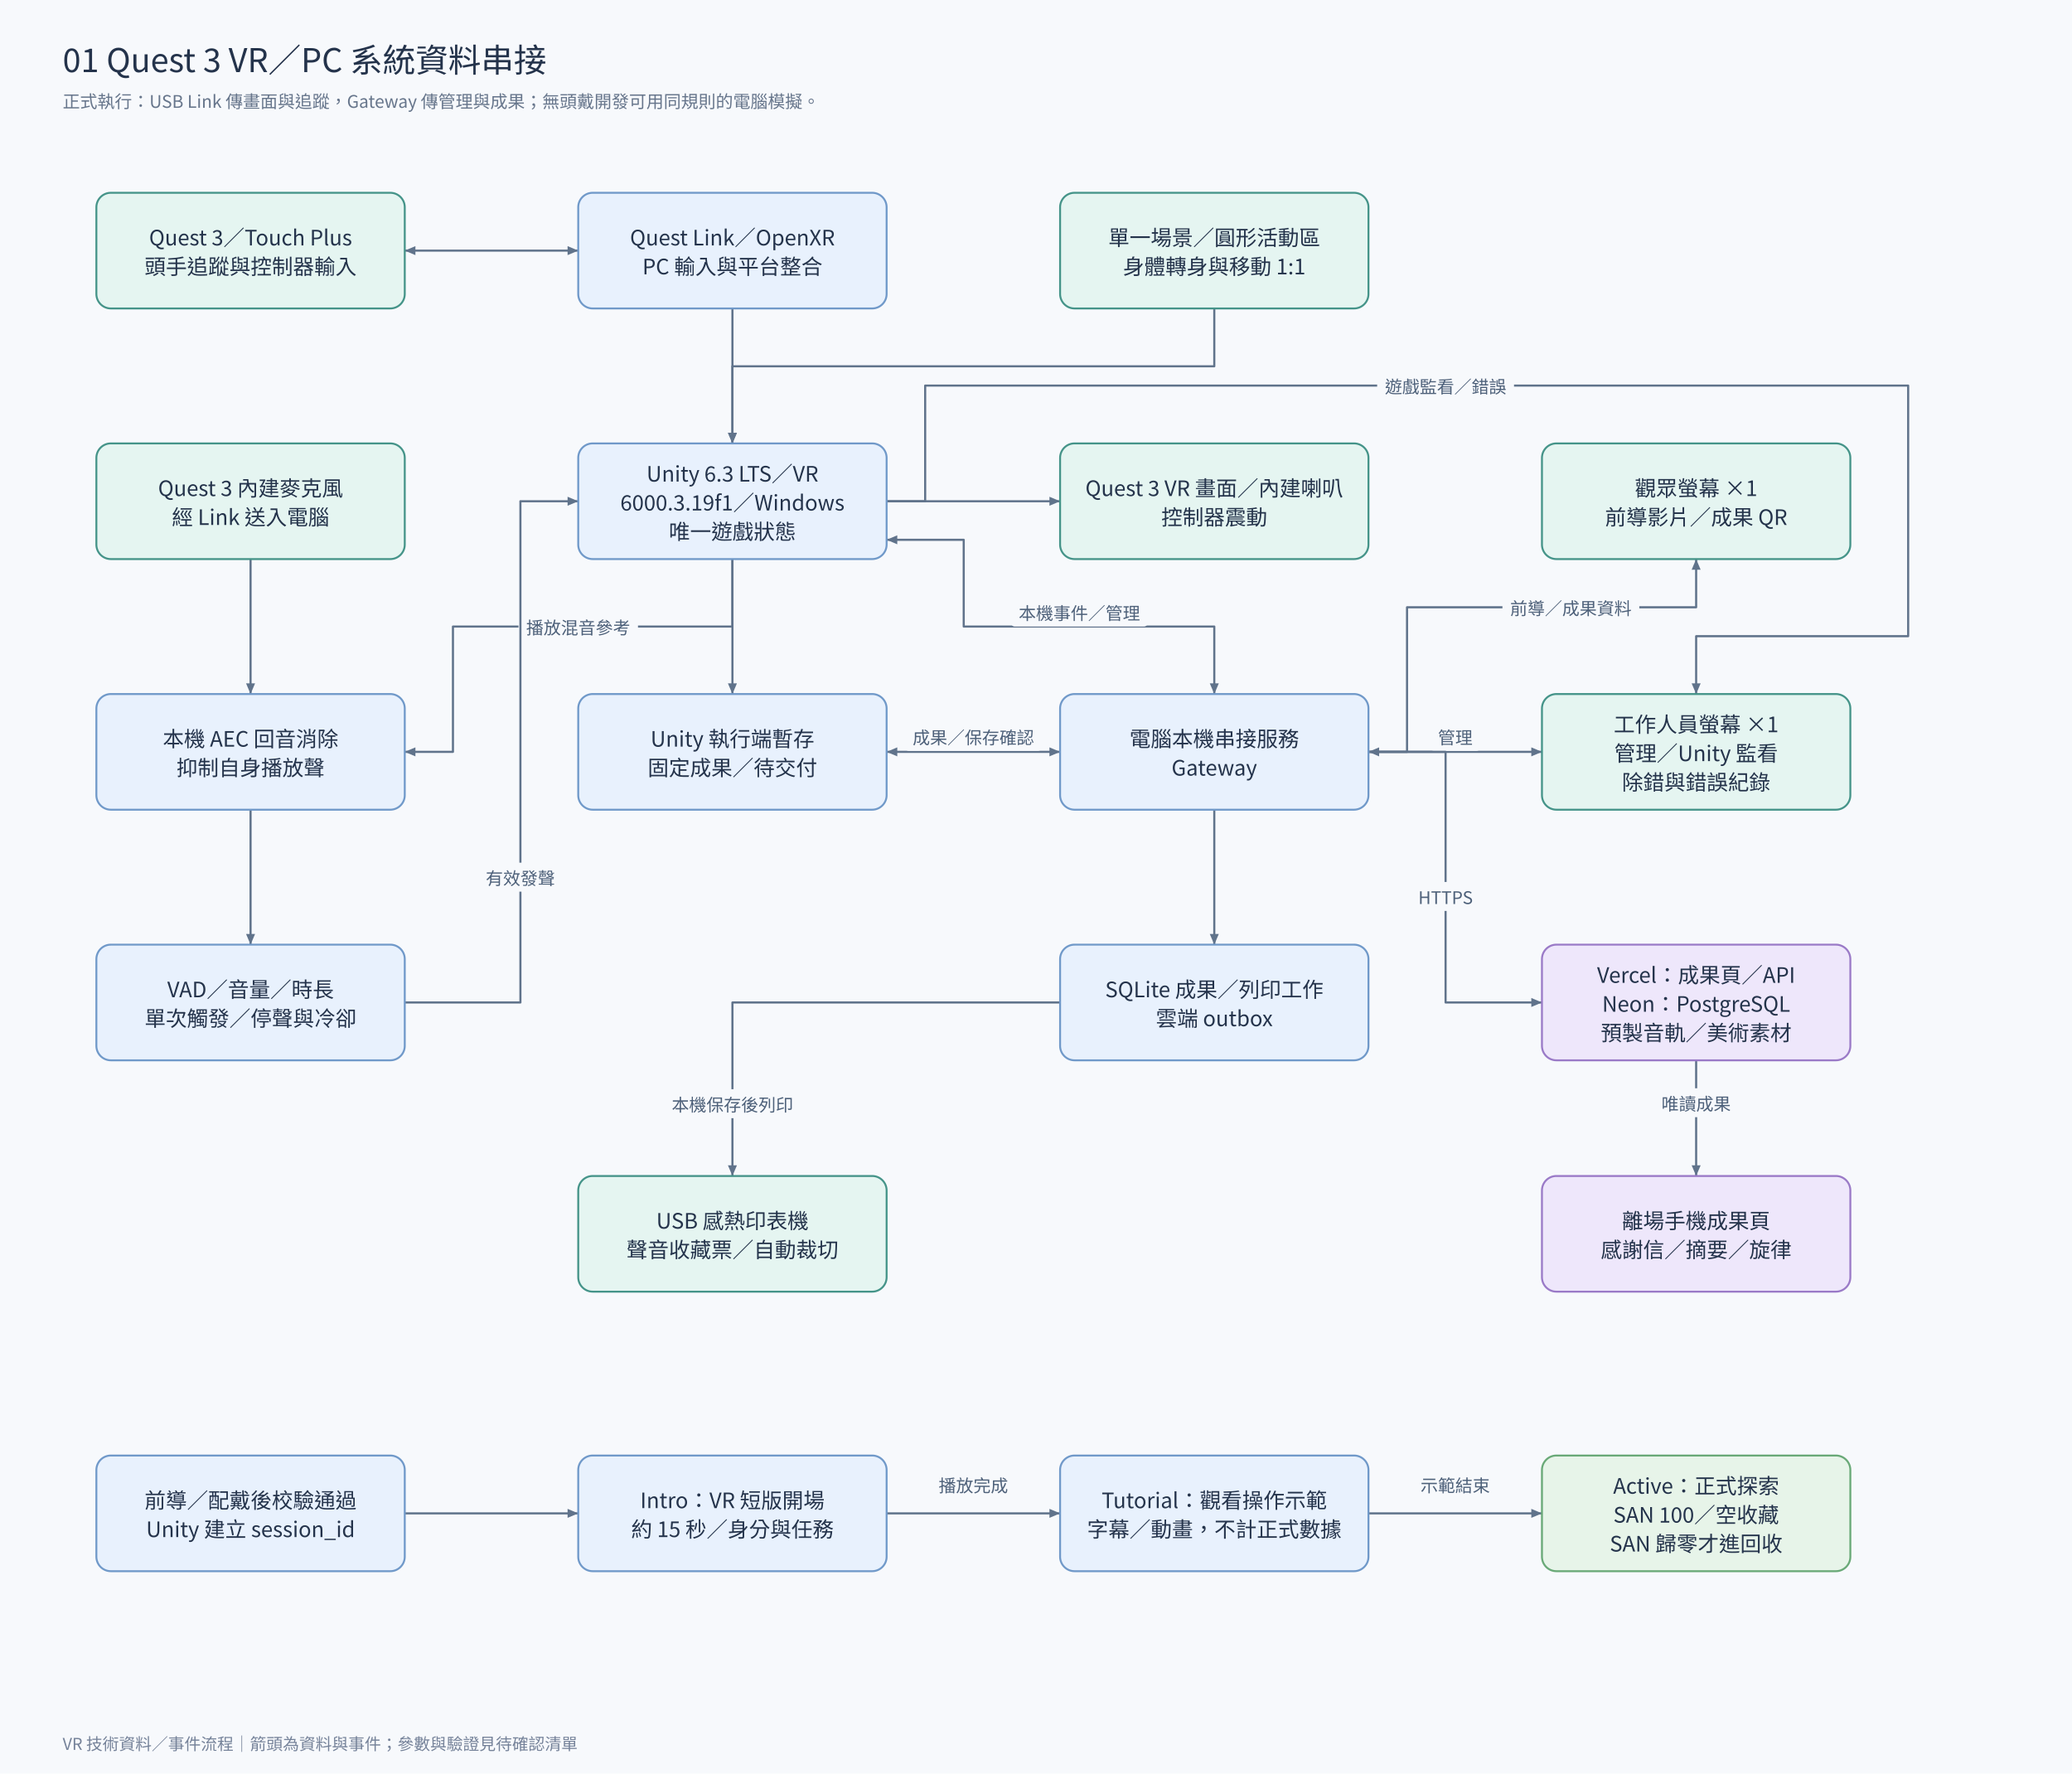
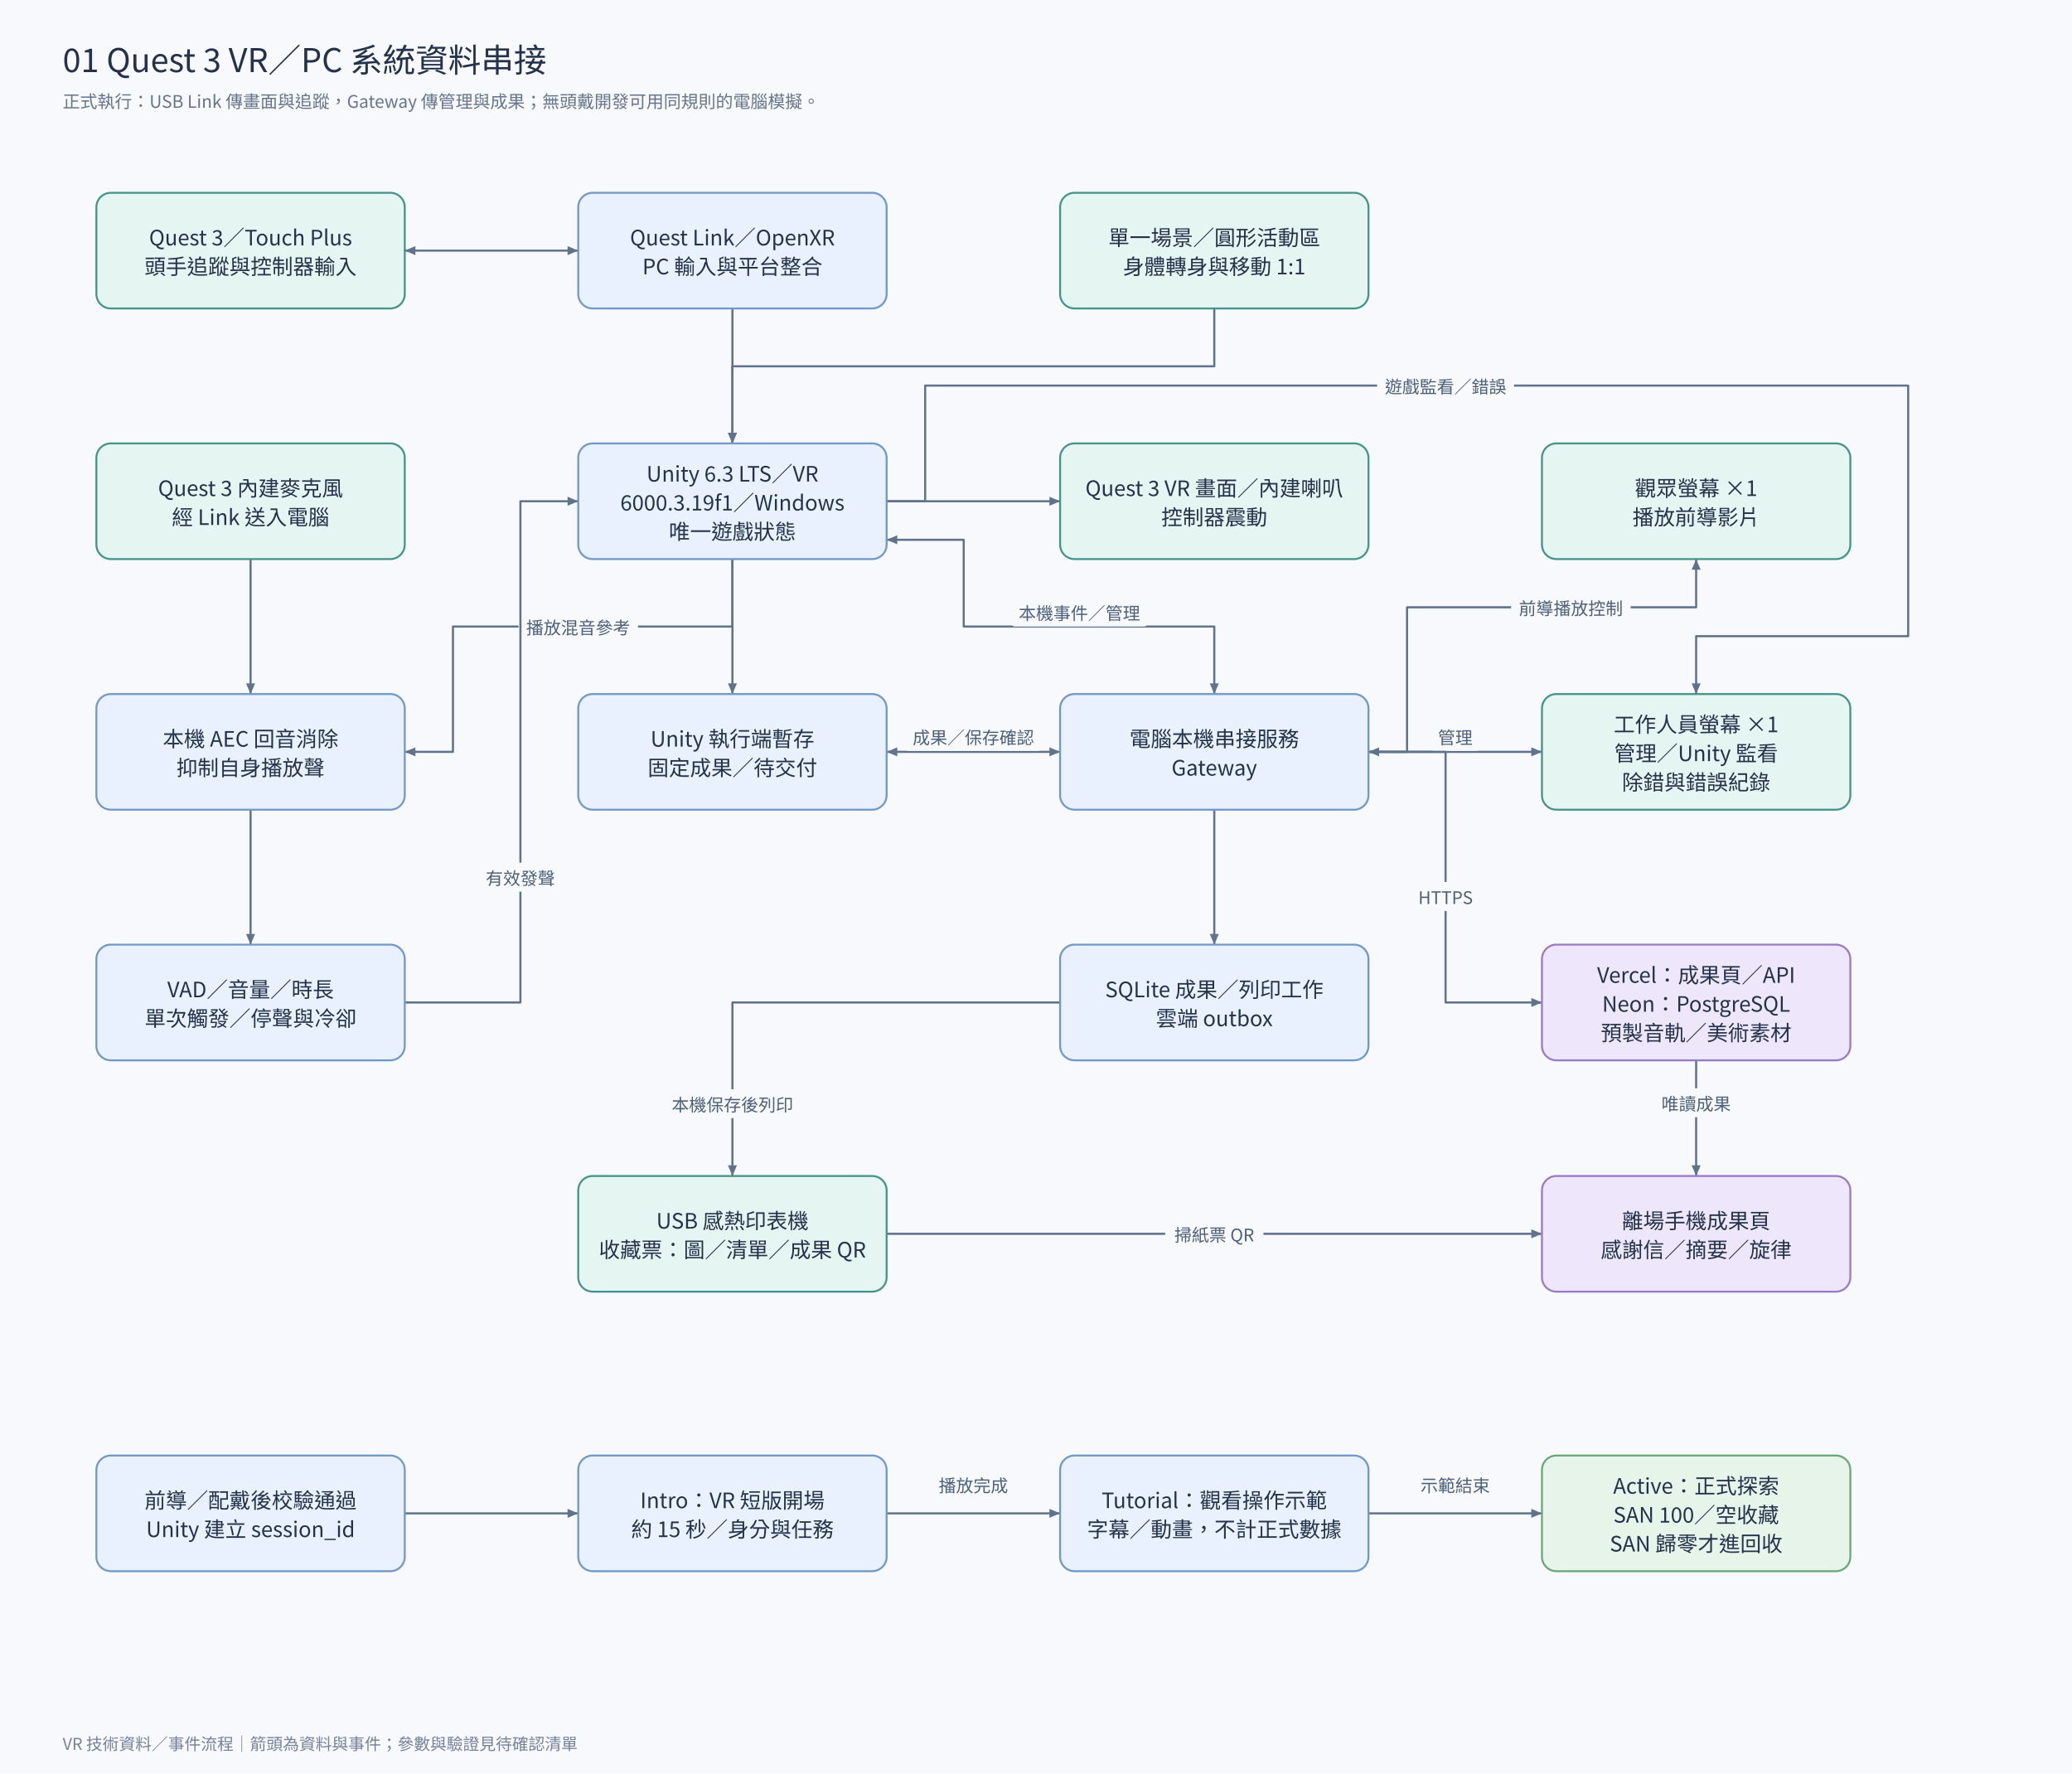
<svg xmlns="http://www.w3.org/2000/svg" width="2150" height="1840" viewBox="0 0 2150 1840">
  <rect width="2150" height="1840" fill="#f7f9fc" />
  <polyline points="420,260.0 600,260.0" fill="none" stroke="#60738b" stroke-width="2.2" stroke-linejoin="round" />
  <polygon points="600.00,260.00 588.95,264.67 588.95,255.33" fill="#60738b" />
  <polygon points="420.00,260.00 431.05,255.33 431.05,264.67" fill="#60738b" />
  <polyline points="760.0,320 760.0,460" fill="none" stroke="#60738b" stroke-width="2.2" stroke-linejoin="round" />
  <polygon points="760.00,460.00 755.33,448.95 764.67,448.95" fill="#60738b" />
  <polyline points="1260.0,320 1260,380 760,380 760.0,460" fill="none" stroke="#60738b" stroke-width="2.2" stroke-linejoin="round" />
  <polygon points="760.00,460.00 755.33,448.95 764.67,448.95" fill="#60738b" />
  <polyline points="920,520.0 1100,520.0" fill="none" stroke="#60738b" stroke-width="2.2" stroke-linejoin="round" />
  <polygon points="1100.00,520.00 1088.95,524.67 1088.95,515.33" fill="#60738b" />
  <polyline points="760.0,580 760.0,720" fill="none" stroke="#60738b" stroke-width="2.2" stroke-linejoin="round" />
  <polygon points="760.00,720.00 755.33,708.95 764.67,708.95" fill="#60738b" />
  <polyline points="920,780.0 1100,780.0" fill="none" stroke="#60738b" stroke-width="2.2" stroke-linejoin="round" />
  <polygon points="1100.00,780.00 1088.95,784.67 1088.95,775.33" fill="#60738b" />
  <polygon points="920.00,780.00 931.05,775.33 931.05,784.67" fill="#60738b" />
  <rect x="939.0" y="749.0" width="142.0" height="30" rx="4" fill="#f7f9fc" />
  <text x="1010.0" y="764.0" dominant-baseline="central" font-family="Microsoft JhengHei, Noto Sans CJK TC, sans-serif" font-size="18" fill="#4d6079" text-anchor="middle">成果／保存確認</text>
  <polyline points="920,560.0 1000,560 1000,650 1260,650 1260.0,720" fill="none" stroke="#60738b" stroke-width="2.2" stroke-linejoin="round" />
  <polygon points="1260.00,720.00 1255.33,708.95 1264.67,708.95" fill="#60738b" />
  <polygon points="920.00,560.00 931.05,555.33 931.05,564.67" fill="#60738b" />
  <rect x="1049.0" y="620" width="142.0" height="30" rx="4" fill="#f7f9fc" />
  <text x="1120" y="635" dominant-baseline="central" font-family="Microsoft JhengHei, Noto Sans CJK TC, sans-serif" font-size="18" fill="#4d6079" text-anchor="middle">本機事件／管理</text>
  <polyline points="1420,780.0 1600,780.0" fill="none" stroke="#60738b" stroke-width="2.2" stroke-linejoin="round" />
  <polygon points="1600.00,780.00 1588.95,784.67 1588.95,775.33" fill="#60738b" />
  <polygon points="1420.00,780.00 1431.05,775.33 1431.05,784.67" fill="#60738b" />
  <rect x="1484.0" y="749.0" width="52.0" height="30" rx="4" fill="#f7f9fc" />
  <text x="1510.0" y="764.0" dominant-baseline="central" font-family="Microsoft JhengHei, Noto Sans CJK TC, sans-serif" font-size="18" fill="#4d6079" text-anchor="middle">管理</text>
  <polyline points="1260.0,840 1260.0,980" fill="none" stroke="#60738b" stroke-width="2.2" stroke-linejoin="round" />
  <polygon points="1260.00,980.00 1255.33,968.95 1264.67,968.95" fill="#60738b" />
  <polyline points="1420,780.0 1500,780 1500,1040 1600,1040.0" fill="none" stroke="#60738b" stroke-width="2.2" stroke-linejoin="round" />
  <polygon points="1600.00,1040.00 1588.95,1044.67 1588.95,1035.33" fill="#60738b" />
  <rect x="1464.5" y="915" width="71.0" height="30" rx="4" fill="#f7f9fc" />
  <text x="1500" y="930" dominant-baseline="central" font-family="Microsoft JhengHei, Noto Sans CJK TC, sans-serif" font-size="18" fill="#4d6079" text-anchor="middle">HTTPS</text>
  <polyline points="1760.0,1100 1760.0,1220" fill="none" stroke="#60738b" stroke-width="2.2" stroke-linejoin="round" />
  <polygon points="1760.00,1220.00 1755.33,1208.95 1764.67,1208.95" fill="#60738b" />
  <rect x="1716.0" y="1129.0" width="88.0" height="30" rx="4" fill="#f7f9fc" />
  <text x="1760.0" y="1144.0" dominant-baseline="central" font-family="Microsoft JhengHei, Noto Sans CJK TC, sans-serif" font-size="18" fill="#4d6079" text-anchor="middle">唯讀成果</text>
  <polyline points="260.0,580 260.0,720" fill="none" stroke="#60738b" stroke-width="2.2" stroke-linejoin="round" />
  <polygon points="260.00,720.00 255.33,708.95 264.67,708.95" fill="#60738b" />
  <polyline points="260.0,840 260.0,980" fill="none" stroke="#60738b" stroke-width="2.2" stroke-linejoin="round" />
  <polygon points="260.00,980.00 255.33,968.95 264.67,968.95" fill="#60738b" />
  <polyline points="760.0,580 760,650 470,650 470,780 420,780.0" fill="none" stroke="#60738b" stroke-width="2.2" stroke-linejoin="round" />
  <polygon points="420.00,780.00 431.05,775.33 431.05,784.67" fill="#60738b" />
  <rect x="538.0" y="635" width="124.0" height="30" rx="4" fill="#f7f9fc" />
  <text x="600" y="650" dominant-baseline="central" font-family="Microsoft JhengHei, Noto Sans CJK TC, sans-serif" font-size="18" fill="#4d6079" text-anchor="middle">播放混音參考</text>
  <polyline points="420,1040.0 540,1040 540,520 600,520.0" fill="none" stroke="#60738b" stroke-width="2.2" stroke-linejoin="round" />
  <polygon points="600.00,520.00 588.95,524.67 588.95,515.33" fill="#60738b" />
  <rect x="496.0" y="895" width="88.0" height="30" rx="4" fill="#f7f9fc" />
  <text x="540" y="910" dominant-baseline="central" font-family="Microsoft JhengHei, Noto Sans CJK TC, sans-serif" font-size="18" fill="#4d6079" text-anchor="middle">有效發聲</text>
  <polyline points="1100,1040.0 760,1040 760.0,1220" fill="none" stroke="#60738b" stroke-width="2.2" stroke-linejoin="round" />
  <polygon points="760.00,1220.00 755.33,1208.95 764.67,1208.95" fill="#60738b" />
  <rect x="689.0" y="1130" width="142.0" height="30" rx="4" fill="#f7f9fc" />
  <text x="760" y="1145" dominant-baseline="central" font-family="Microsoft JhengHei, Noto Sans CJK TC, sans-serif" font-size="18" fill="#4d6079" text-anchor="middle">本機保存後列印</text>
  <polyline points="1420,780.0 1460,780 1460,630 1760,630 1760.0,580" fill="none" stroke="#60738b" stroke-width="2.2" stroke-linejoin="round" />
  <polygon points="1760.00,580.00 1764.67,591.05 1755.33,591.05" fill="#60738b" />
-   <rect x="1559.0" y="615" width="142.0" height="30" rx="4" fill="#f7f9fc" />
-   <text x="1630" y="630" dominant-baseline="central" font-family="Microsoft JhengHei, Noto Sans CJK TC, sans-serif" font-size="18" fill="#4d6079" text-anchor="middle">前導／成果資料</text>
+   <rect x="1568.0" y="615" width="124.0" height="30" rx="4" fill="#f7f9fc" />
+   <text x="1630" y="630" dominant-baseline="central" font-family="Microsoft JhengHei, Noto Sans CJK TC, sans-serif" font-size="18" fill="#4d6079" text-anchor="middle">前導播放控制</text>
  <polyline points="920,520.0 960,520 960,400 1980,400 1980,660 1760,660 1760.0,720" fill="none" stroke="#60738b" stroke-width="2.2" stroke-linejoin="round" />
  <polygon points="1760.00,720.00 1755.33,708.95 1764.67,708.95" fill="#60738b" />
  <rect x="1429.0" y="385" width="142.0" height="30" rx="4" fill="#f7f9fc" />
  <text x="1500" y="400" dominant-baseline="central" font-family="Microsoft JhengHei, Noto Sans CJK TC, sans-serif" font-size="18" fill="#4d6079" text-anchor="middle">遊戲監看／錯誤</text>
  <polyline points="420,1570.0 600,1570.0" fill="none" stroke="#60738b" stroke-width="2.2" stroke-linejoin="round" />
  <polygon points="600.00,1570.00 588.95,1574.67 588.95,1565.33" fill="#60738b" />
  <polyline points="920,1570.0 1100,1570.0" fill="none" stroke="#60738b" stroke-width="2.2" stroke-linejoin="round" />
  <polygon points="1100.00,1570.00 1088.95,1574.67 1088.95,1565.33" fill="#60738b" />
  <rect x="966.0" y="1525" width="88.0" height="30" rx="4" fill="#f7f9fc" />
  <text x="1010" y="1540" dominant-baseline="central" font-family="Microsoft JhengHei, Noto Sans CJK TC, sans-serif" font-size="18" fill="#4d6079" text-anchor="middle">播放完成</text>
  <polyline points="1420,1570.0 1600,1570.0" fill="none" stroke="#60738b" stroke-width="2.2" stroke-linejoin="round" />
  <polygon points="1600.00,1570.00 1588.95,1574.67 1588.95,1565.33" fill="#60738b" />
  <rect x="1466.0" y="1525" width="88.0" height="30" rx="4" fill="#f7f9fc" />
  <text x="1510" y="1540" dominant-baseline="central" font-family="Microsoft JhengHei, Noto Sans CJK TC, sans-serif" font-size="18" fill="#4d6079" text-anchor="middle">示範結束</text>
+   <polyline points="920,1280.0 1600,1280.0" fill="none" stroke="#60738b" stroke-width="2.2" stroke-linejoin="round" />
+   <polygon points="1600.00,1280.00 1588.95,1284.67 1588.95,1275.33" fill="#60738b" />
+   <rect x="1209.0" y="1265" width="102.0" height="30" rx="4" fill="#f7f9fc" />
+   <text x="1260" y="1280" dominant-baseline="central" font-family="Microsoft JhengHei, Noto Sans CJK TC, sans-serif" font-size="18" fill="#4d6079" text-anchor="middle">掃紙票 QR</text>
  <rect x="100" y="200" width="320" height="120" rx="15" fill="#e5f5f1" stroke="#459489" stroke-width="2" />
  <text x="260.0" y="245.0" dominant-baseline="central" font-family="Microsoft JhengHei, Noto Sans CJK TC, sans-serif" font-size="22" fill="#24334b" text-anchor="middle">Quest 3／Touch Plus</text>
  <text x="260.0" y="275.0" dominant-baseline="central" font-family="Microsoft JhengHei, Noto Sans CJK TC, sans-serif" font-size="22" fill="#24334b" text-anchor="middle">頭手追蹤與控制器輸入</text>
  <rect x="600" y="200" width="320" height="120" rx="15" fill="#e8f1fd" stroke="#7099c9" stroke-width="2" />
  <text x="760.0" y="245.0" dominant-baseline="central" font-family="Microsoft JhengHei, Noto Sans CJK TC, sans-serif" font-size="22" fill="#24334b" text-anchor="middle">Quest Link／OpenXR</text>
  <text x="760.0" y="275.0" dominant-baseline="central" font-family="Microsoft JhengHei, Noto Sans CJK TC, sans-serif" font-size="22" fill="#24334b" text-anchor="middle">PC 輸入與平台整合</text>
  <rect x="1100" y="200" width="320" height="120" rx="15" fill="#e5f5f1" stroke="#459489" stroke-width="2" />
  <text x="1260.0" y="245.0" dominant-baseline="central" font-family="Microsoft JhengHei, Noto Sans CJK TC, sans-serif" font-size="22" fill="#24334b" text-anchor="middle">單一場景／圓形活動區</text>
  <text x="1260.0" y="275.0" dominant-baseline="central" font-family="Microsoft JhengHei, Noto Sans CJK TC, sans-serif" font-size="22" fill="#24334b" text-anchor="middle">身體轉身與移動 1:1</text>
  <rect x="100" y="460" width="320" height="120" rx="15" fill="#e5f5f1" stroke="#459489" stroke-width="2" />
  <text x="260.0" y="505.0" dominant-baseline="central" font-family="Microsoft JhengHei, Noto Sans CJK TC, sans-serif" font-size="22" fill="#24334b" text-anchor="middle">Quest 3 內建麥克風</text>
  <text x="260.0" y="535.0" dominant-baseline="central" font-family="Microsoft JhengHei, Noto Sans CJK TC, sans-serif" font-size="22" fill="#24334b" text-anchor="middle">經 Link 送入電腦</text>
  <rect x="600" y="460" width="320" height="120" rx="15" fill="#e8f1fd" stroke="#7099c9" stroke-width="2" />
  <text x="760.0" y="490.0" dominant-baseline="central" font-family="Microsoft JhengHei, Noto Sans CJK TC, sans-serif" font-size="22" fill="#24334b" text-anchor="middle">Unity 6.3 LTS／VR</text>
  <text x="760.0" y="520.0" dominant-baseline="central" font-family="Microsoft JhengHei, Noto Sans CJK TC, sans-serif" font-size="22" fill="#24334b" text-anchor="middle">6000.3.19f1／Windows</text>
  <text x="760.0" y="550.0" dominant-baseline="central" font-family="Microsoft JhengHei, Noto Sans CJK TC, sans-serif" font-size="22" fill="#24334b" text-anchor="middle">唯一遊戲狀態</text>
  <rect x="1100" y="460" width="320" height="120" rx="15" fill="#e5f5f1" stroke="#459489" stroke-width="2" />
  <text x="1260.0" y="505.0" dominant-baseline="central" font-family="Microsoft JhengHei, Noto Sans CJK TC, sans-serif" font-size="22" fill="#24334b" text-anchor="middle">Quest 3 VR 畫面／內建喇叭</text>
  <text x="1260.0" y="535.0" dominant-baseline="central" font-family="Microsoft JhengHei, Noto Sans CJK TC, sans-serif" font-size="22" fill="#24334b" text-anchor="middle">控制器震動</text>
  <rect x="600" y="720" width="320" height="120" rx="15" fill="#e8f1fd" stroke="#7099c9" stroke-width="2" />
  <text x="760.0" y="765.0" dominant-baseline="central" font-family="Microsoft JhengHei, Noto Sans CJK TC, sans-serif" font-size="22" fill="#24334b" text-anchor="middle">Unity 執行端暫存</text>
  <text x="760.0" y="795.0" dominant-baseline="central" font-family="Microsoft JhengHei, Noto Sans CJK TC, sans-serif" font-size="22" fill="#24334b" text-anchor="middle">固定成果／待交付</text>
  <rect x="1100" y="720" width="320" height="120" rx="15" fill="#e8f1fd" stroke="#7099c9" stroke-width="2" />
  <text x="1260.0" y="765.0" dominant-baseline="central" font-family="Microsoft JhengHei, Noto Sans CJK TC, sans-serif" font-size="22" fill="#24334b" text-anchor="middle">電腦本機串接服務</text>
  <text x="1260.0" y="795.0" dominant-baseline="central" font-family="Microsoft JhengHei, Noto Sans CJK TC, sans-serif" font-size="22" fill="#24334b" text-anchor="middle">Gateway</text>
  <rect x="1600" y="720" width="320" height="120" rx="15" fill="#e5f5f1" stroke="#459489" stroke-width="2" />
  <text x="1760.0" y="750.0" dominant-baseline="central" font-family="Microsoft JhengHei, Noto Sans CJK TC, sans-serif" font-size="22" fill="#24334b" text-anchor="middle">工作人員螢幕 ×1</text>
  <text x="1760.0" y="780.0" dominant-baseline="central" font-family="Microsoft JhengHei, Noto Sans CJK TC, sans-serif" font-size="22" fill="#24334b" text-anchor="middle">管理／Unity 監看</text>
  <text x="1760.0" y="810.0" dominant-baseline="central" font-family="Microsoft JhengHei, Noto Sans CJK TC, sans-serif" font-size="22" fill="#24334b" text-anchor="middle">除錯與錯誤紀錄</text>
  <rect x="1100" y="980" width="320" height="120" rx="15" fill="#e8f1fd" stroke="#7099c9" stroke-width="2" />
  <text x="1260.0" y="1025.0" dominant-baseline="central" font-family="Microsoft JhengHei, Noto Sans CJK TC, sans-serif" font-size="22" fill="#24334b" text-anchor="middle">SQLite 成果／列印工作</text>
  <text x="1260.0" y="1055.0" dominant-baseline="central" font-family="Microsoft JhengHei, Noto Sans CJK TC, sans-serif" font-size="22" fill="#24334b" text-anchor="middle">雲端 outbox</text>
  <rect x="1600" y="980" width="320" height="120" rx="15" fill="#eee7fb" stroke="#9a7ac7" stroke-width="2" />
  <text x="1760.0" y="1010.0" dominant-baseline="central" font-family="Microsoft JhengHei, Noto Sans CJK TC, sans-serif" font-size="22" fill="#24334b" text-anchor="middle">Vercel：成果頁／API</text>
  <text x="1760.0" y="1040.0" dominant-baseline="central" font-family="Microsoft JhengHei, Noto Sans CJK TC, sans-serif" font-size="22" fill="#24334b" text-anchor="middle">Neon：PostgreSQL</text>
  <text x="1760.0" y="1070.0" dominant-baseline="central" font-family="Microsoft JhengHei, Noto Sans CJK TC, sans-serif" font-size="22" fill="#24334b" text-anchor="middle">預製音軌／美術素材</text>
  <rect x="1600" y="1220" width="320" height="120" rx="15" fill="#eee7fb" stroke="#9a7ac7" stroke-width="2" />
  <text x="1760.0" y="1265.0" dominant-baseline="central" font-family="Microsoft JhengHei, Noto Sans CJK TC, sans-serif" font-size="22" fill="#24334b" text-anchor="middle">離場手機成果頁</text>
  <text x="1760.0" y="1295.0" dominant-baseline="central" font-family="Microsoft JhengHei, Noto Sans CJK TC, sans-serif" font-size="22" fill="#24334b" text-anchor="middle">感謝信／摘要／旋律</text>
  <rect x="100" y="720" width="320" height="120" rx="15" fill="#e8f1fd" stroke="#7099c9" stroke-width="2" />
  <text x="260.0" y="765.0" dominant-baseline="central" font-family="Microsoft JhengHei, Noto Sans CJK TC, sans-serif" font-size="22" fill="#24334b" text-anchor="middle">本機 AEC 回音消除</text>
  <text x="260.0" y="795.0" dominant-baseline="central" font-family="Microsoft JhengHei, Noto Sans CJK TC, sans-serif" font-size="22" fill="#24334b" text-anchor="middle">抑制自身播放聲</text>
  <rect x="100" y="980" width="320" height="120" rx="15" fill="#e8f1fd" stroke="#7099c9" stroke-width="2" />
  <text x="260.0" y="1025.0" dominant-baseline="central" font-family="Microsoft JhengHei, Noto Sans CJK TC, sans-serif" font-size="22" fill="#24334b" text-anchor="middle">VAD／音量／時長</text>
  <text x="260.0" y="1055.0" dominant-baseline="central" font-family="Microsoft JhengHei, Noto Sans CJK TC, sans-serif" font-size="22" fill="#24334b" text-anchor="middle">單次觸發／停聲與冷卻</text>
  <rect x="600" y="1220" width="320" height="120" rx="15" fill="#e5f5f1" stroke="#459489" stroke-width="2" />
  <text x="760.0" y="1265.0" dominant-baseline="central" font-family="Microsoft JhengHei, Noto Sans CJK TC, sans-serif" font-size="22" fill="#24334b" text-anchor="middle">USB 感熱印表機</text>
-   <text x="760.0" y="1295.0" dominant-baseline="central" font-family="Microsoft JhengHei, Noto Sans CJK TC, sans-serif" font-size="22" fill="#24334b" text-anchor="middle">聲音收藏票／自動裁切</text>
+   <text x="760.0" y="1295.0" dominant-baseline="central" font-family="Microsoft JhengHei, Noto Sans CJK TC, sans-serif" font-size="22" fill="#24334b" text-anchor="middle">收藏票：圖／清單／成果 QR</text>
  <rect x="1600" y="460" width="320" height="120" rx="15" fill="#e5f5f1" stroke="#459489" stroke-width="2" />
  <text x="1760.0" y="505.0" dominant-baseline="central" font-family="Microsoft JhengHei, Noto Sans CJK TC, sans-serif" font-size="22" fill="#24334b" text-anchor="middle">觀眾螢幕 ×1</text>
-   <text x="1760.0" y="535.0" dominant-baseline="central" font-family="Microsoft JhengHei, Noto Sans CJK TC, sans-serif" font-size="22" fill="#24334b" text-anchor="middle">前導影片／成果 QR</text>
+   <text x="1760.0" y="535.0" dominant-baseline="central" font-family="Microsoft JhengHei, Noto Sans CJK TC, sans-serif" font-size="22" fill="#24334b" text-anchor="middle">播放前導影片</text>
  <rect x="100" y="1510" width="320" height="120" rx="15" fill="#e8f1fd" stroke="#7099c9" stroke-width="2" />
  <text x="260.0" y="1555.0" dominant-baseline="central" font-family="Microsoft JhengHei, Noto Sans CJK TC, sans-serif" font-size="22" fill="#24334b" text-anchor="middle">前導／配戴後校驗通過</text>
  <text x="260.0" y="1585.0" dominant-baseline="central" font-family="Microsoft JhengHei, Noto Sans CJK TC, sans-serif" font-size="22" fill="#24334b" text-anchor="middle">Unity 建立 session_id</text>
  <rect x="600" y="1510" width="320" height="120" rx="15" fill="#e8f1fd" stroke="#7099c9" stroke-width="2" />
  <text x="760.0" y="1555.0" dominant-baseline="central" font-family="Microsoft JhengHei, Noto Sans CJK TC, sans-serif" font-size="22" fill="#24334b" text-anchor="middle">Intro：VR 短版開場</text>
  <text x="760.0" y="1585.0" dominant-baseline="central" font-family="Microsoft JhengHei, Noto Sans CJK TC, sans-serif" font-size="22" fill="#24334b" text-anchor="middle">約 15 秒／身分與任務</text>
  <rect x="1100" y="1510" width="320" height="120" rx="15" fill="#e8f1fd" stroke="#7099c9" stroke-width="2" />
  <text x="1260.0" y="1555.0" dominant-baseline="central" font-family="Microsoft JhengHei, Noto Sans CJK TC, sans-serif" font-size="22" fill="#24334b" text-anchor="middle">Tutorial：觀看操作示範</text>
  <text x="1260.0" y="1585.0" dominant-baseline="central" font-family="Microsoft JhengHei, Noto Sans CJK TC, sans-serif" font-size="22" fill="#24334b" text-anchor="middle">字幕／動畫，不計正式數據</text>
  <rect x="1600" y="1510" width="320" height="120" rx="15" fill="#e7f4e9" stroke="#69a977" stroke-width="2" />
  <text x="1760.0" y="1540.0" dominant-baseline="central" font-family="Microsoft JhengHei, Noto Sans CJK TC, sans-serif" font-size="22" fill="#24334b" text-anchor="middle">Active：正式探索</text>
  <text x="1760.0" y="1570.0" dominant-baseline="central" font-family="Microsoft JhengHei, Noto Sans CJK TC, sans-serif" font-size="22" fill="#24334b" text-anchor="middle">SAN 100／空收藏</text>
  <text x="1760.0" y="1600.0" dominant-baseline="central" font-family="Microsoft JhengHei, Noto Sans CJK TC, sans-serif" font-size="22" fill="#24334b" text-anchor="middle">SAN 歸零才進回收</text>
  <text x="65" y="60" dominant-baseline="central" font-family="Microsoft JhengHei, Noto Sans CJK TC, sans-serif" font-size="34" fill="#24334b" text-anchor="start">01  Quest 3 VR／PC 系統資料串接</text>
  <text x="65" y="104" dominant-baseline="central" font-family="Microsoft JhengHei, Noto Sans CJK TC, sans-serif" font-size="18" fill="#66758b" text-anchor="start">正式執行：USB Link 傳畫面與追蹤，Gateway 傳管理與成果；無頭戴開發可用同規則的電腦模擬。</text>
  <text x="65" y="1808" dominant-baseline="central" font-family="Microsoft JhengHei, Noto Sans CJK TC, sans-serif" font-size="17" fill="#758299" text-anchor="start">VR 技術資料／事件流程｜箭頭為資料與事件；參數與驗證見待確認清單</text>
</svg>
